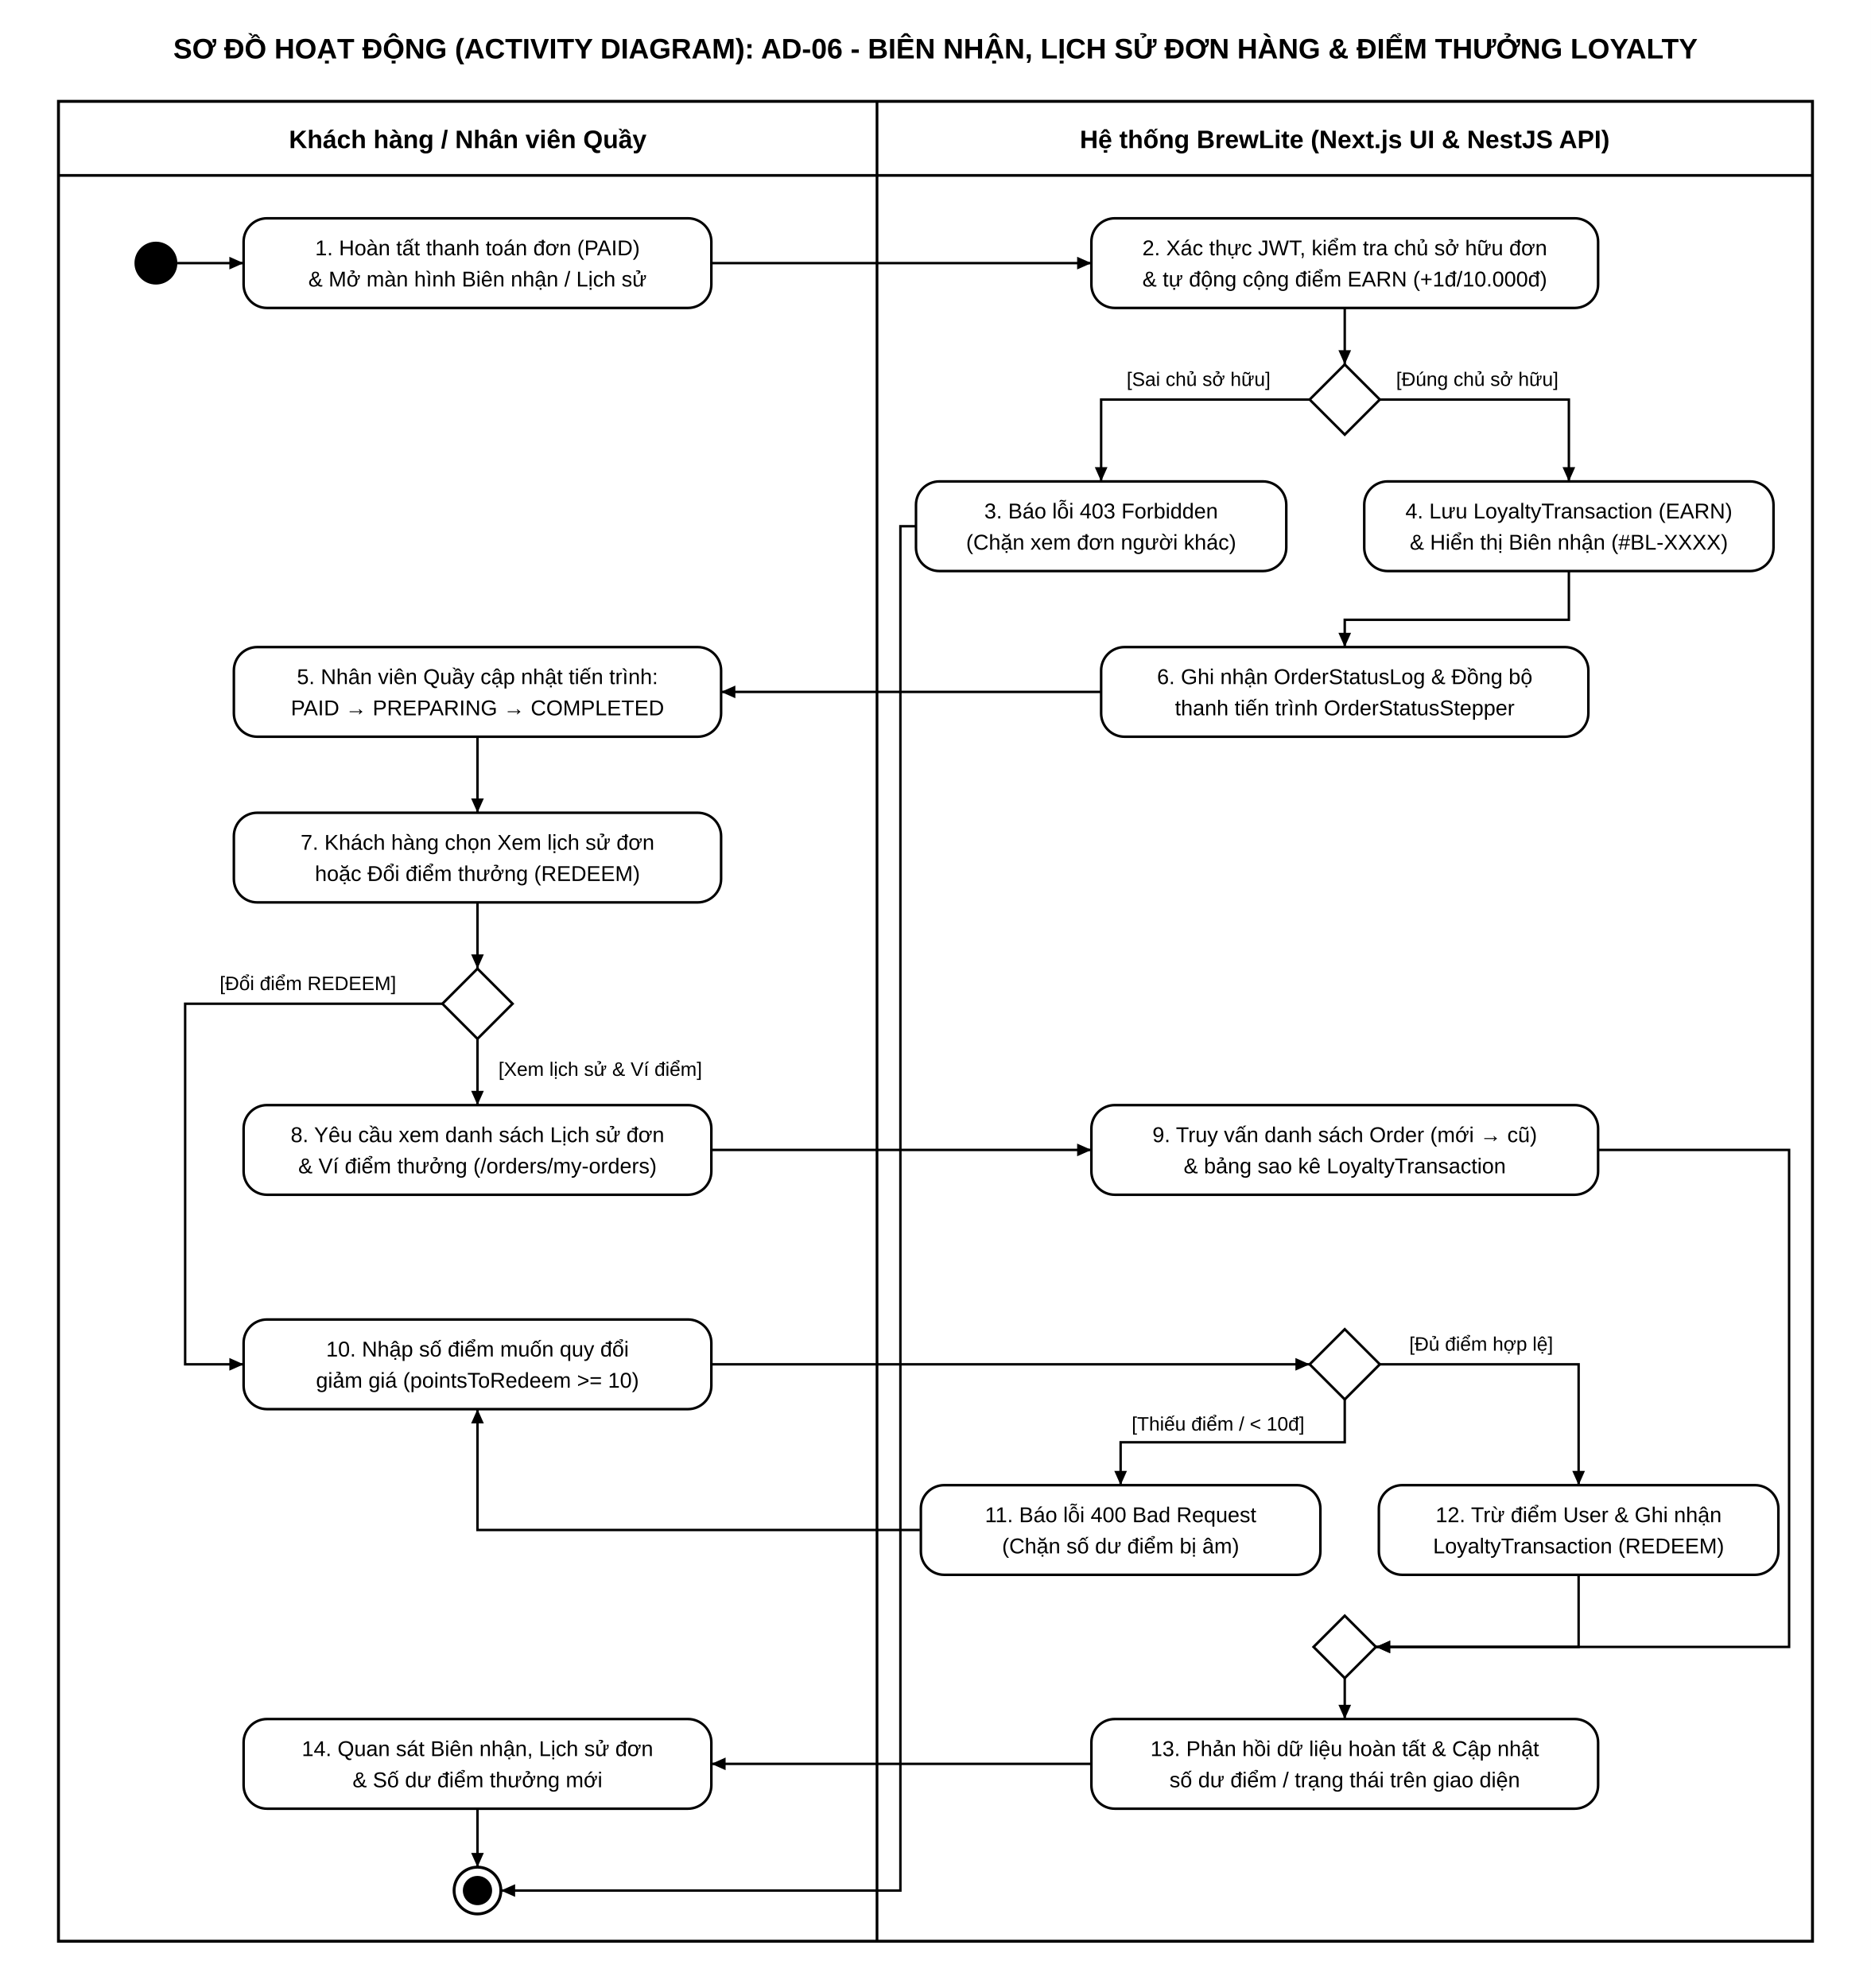
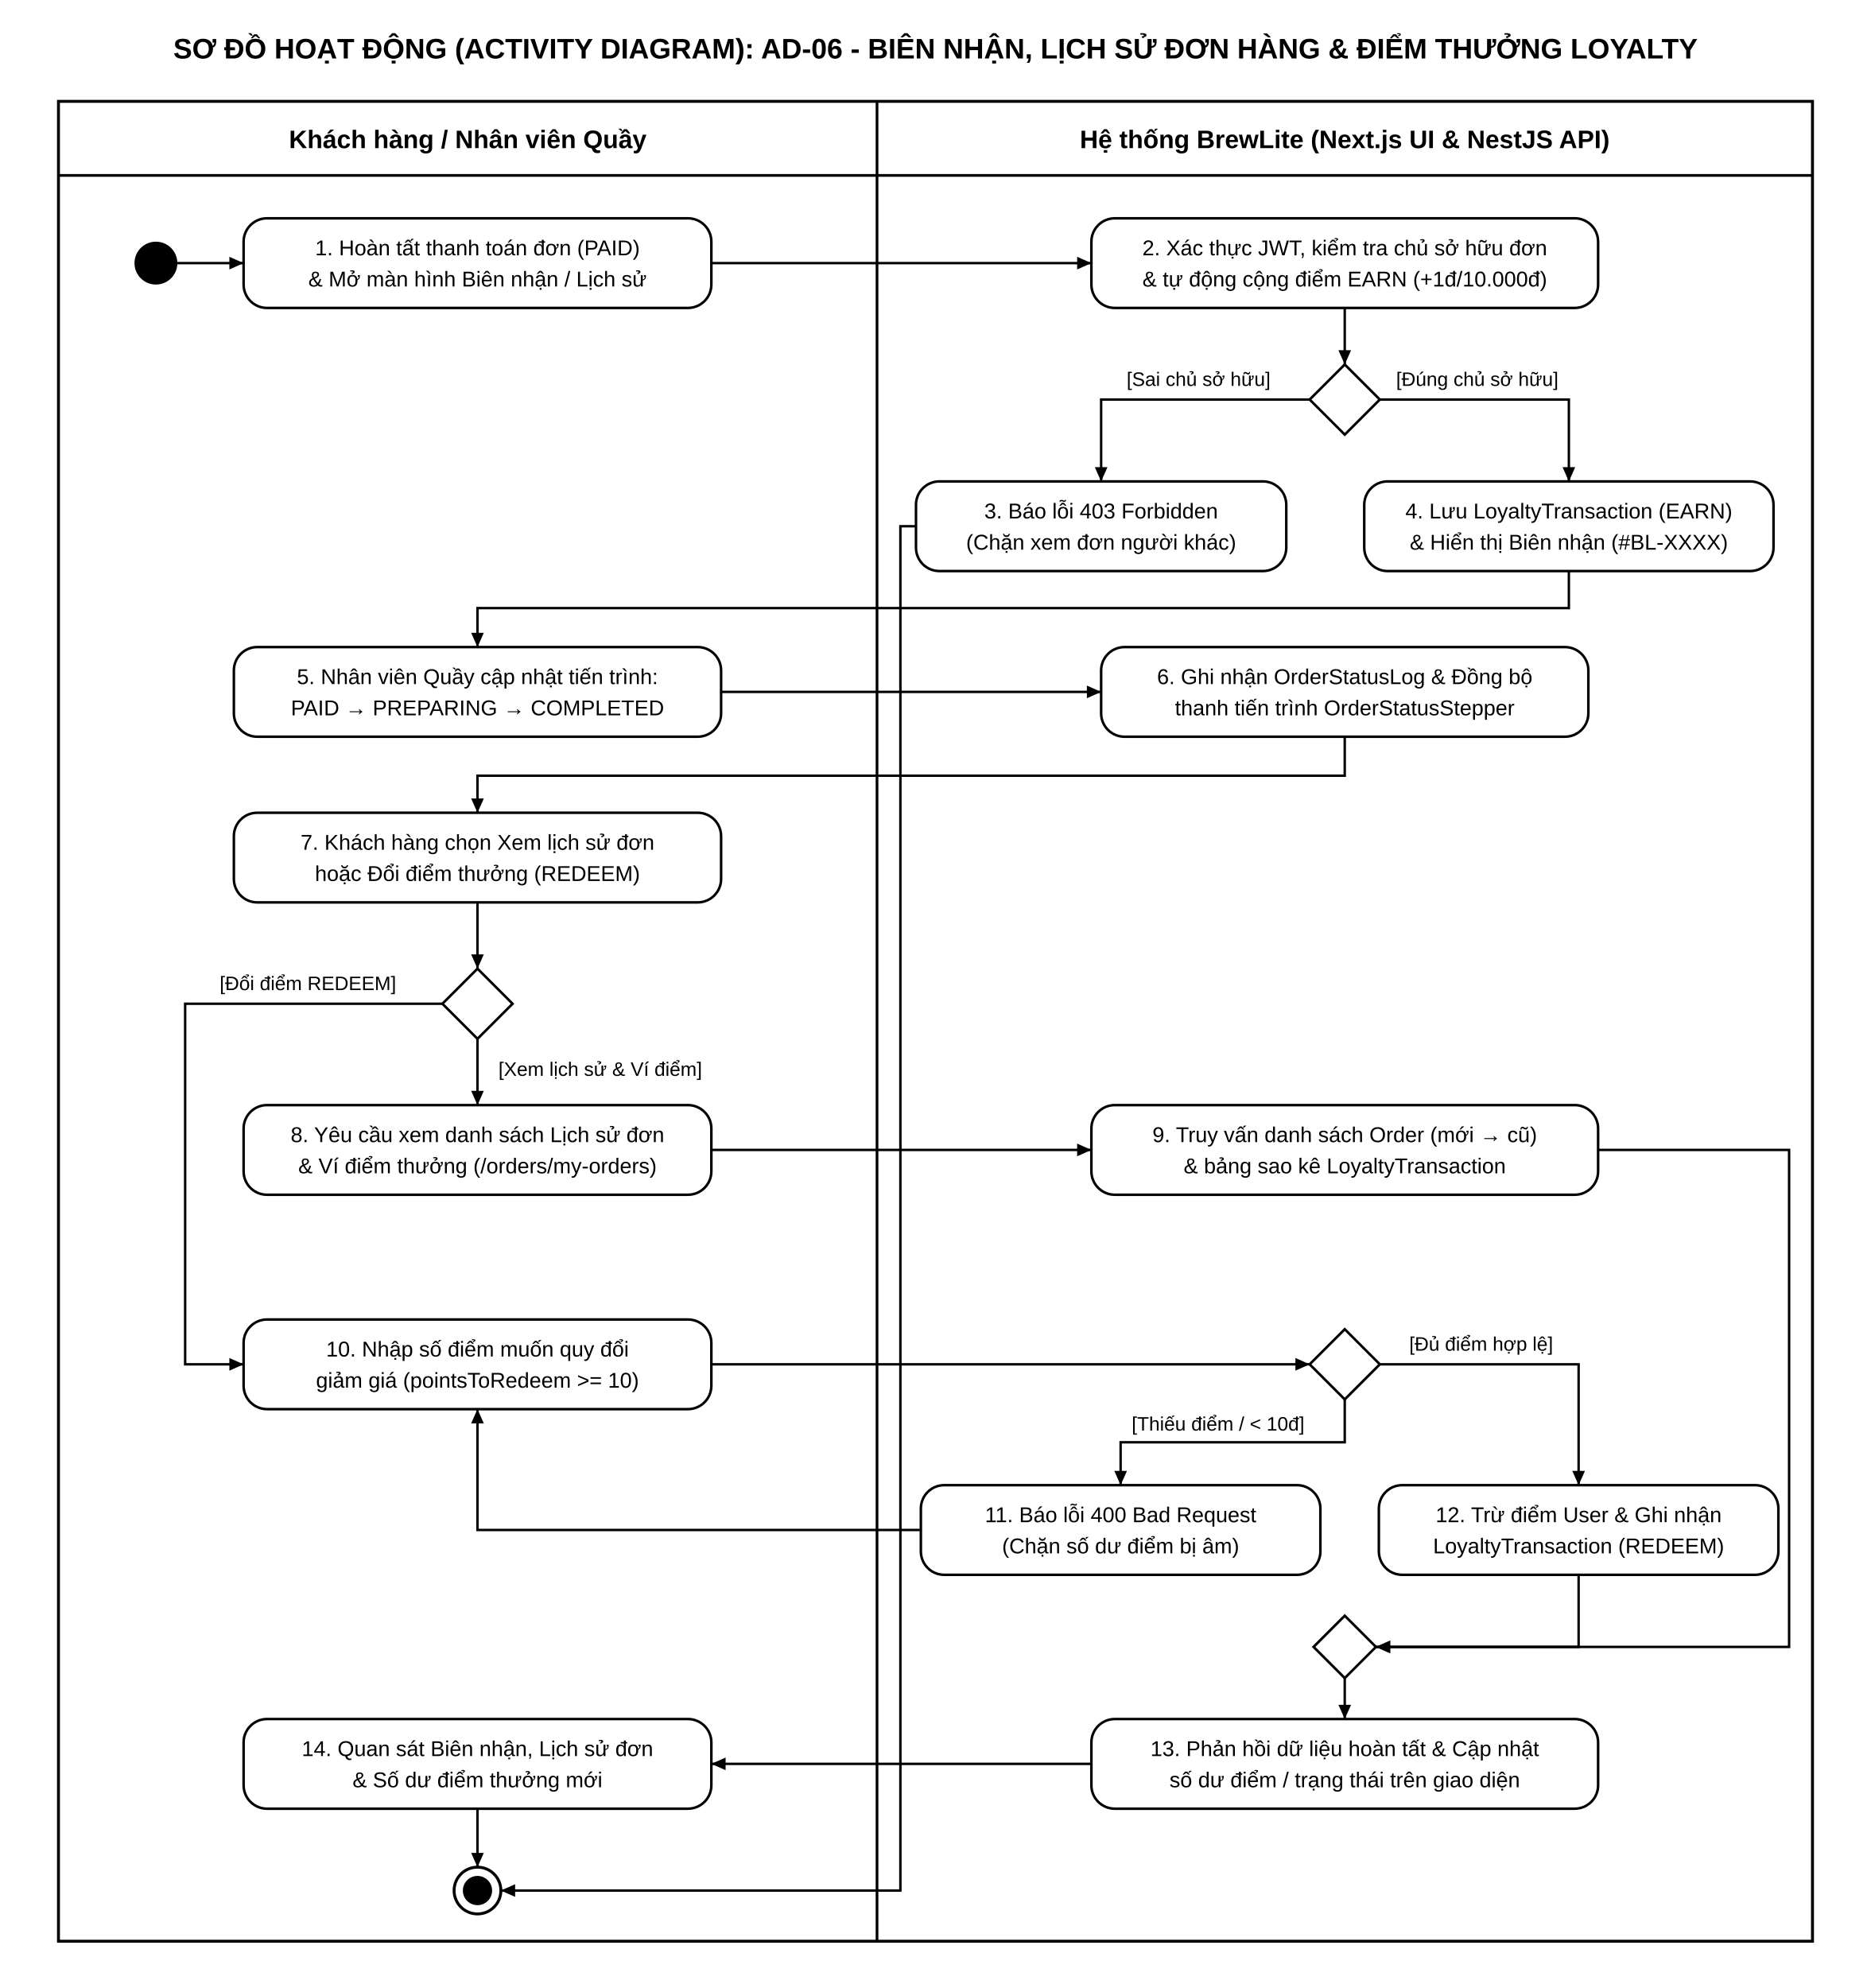
<svg xmlns="http://www.w3.org/2000/svg" viewBox="0 0 960 1020" width="960" height="1020" style="background-color:#ffffff;font-family:'Segoe UI',Arial,sans-serif;">
  <defs>
    <marker id="arrow" viewBox="0 0 10 10" refX="9" refY="5" markerWidth="6.5" markerHeight="6.5" orient="auto-start-reverse">
      <path d="M 0 1 L 9 5 L 0 9 z" fill="#000000" />
    </marker>
    <style>
      .title { font-size: 14.5px; font-weight: 700; fill: #000000; text-anchor: middle; }
      .lane-header { font-size: 13px; font-weight: 700; fill: #000000; text-anchor: middle; }
      .step-box { fill: #ffffff; stroke: #000000; stroke-width: 1.3; rx: 12; ry: 12; }
      .step-text { font-size: 11px; fill: #000000; text-anchor: middle; }
      .diamond { fill: #ffffff; stroke: #000000; stroke-width: 1.3; }
      .guard { font-size: 10px; fill: #000000; }
      .flow { fill: none; stroke: #000000; stroke-width: 1.25; marker-end: url(#arrow); }
    </style>
  </defs>
  <rect width="100%" height="100%" fill="#ffffff" />
  <text x="480" y="30" class="title">SƠ ĐỒ HOẠT ĐỘNG (ACTIVITY DIAGRAM): AD-06 - BIÊN NHẬN, LỊCH SỬ ĐƠN HÀNG &amp; ĐIỂM THƯỞNG LOYALTY</text>
  <rect x="30" y="52" width="900" height="944" fill="none" stroke="#000000" stroke-width="1.5" />
  <line x1="30" y1="90" x2="930" y2="90" stroke="#000000" stroke-width="1.4" />
  <text x="240" y="76" class="lane-header">Khách hàng / Nhân viên Quầy</text>
  <line x1="450" y1="52" x2="450" y2="996" stroke="#000000" stroke-width="1.4" />
  <text x="690" y="76" class="lane-header">Hệ thống BrewLite (Next.js UI &amp; NestJS API)</text>
  <circle cx="80" cy="135" r="11" fill="#000000" />
  <circle cx="245" cy="970" r="12" fill="#ffffff" stroke="#000000" stroke-width="1.5" />
  <circle cx="245" cy="970" r="7.5" fill="#000000" />
  <rect x="125" y="112" width="240" height="46" class="step-box" />
  <text x="245" y="131" class="step-text">1. Hoàn tất thanh toán đơn (PAID)</text>
  <text x="245" y="147" class="step-text">&amp; Mở màn hình Biên nhận / Lịch sử</text>
  <rect x="560" y="112" width="260" height="46" class="step-box" />
  <text x="690" y="131" class="step-text">2. Xác thực JWT, kiểm tra chủ sở hữu đơn</text>
  <text x="690" y="147" class="step-text">&amp; tự động cộng điểm EARN (+1đ/10.000đ)</text>
  <rect x="470" y="247" width="190" height="46" class="step-box" />
  <text x="565" y="266" class="step-text">3. Báo lỗi 403 Forbidden</text>
  <text x="565" y="282" class="step-text">(Chặn xem đơn người khác)</text>
  <rect x="700" y="247" width="210" height="46" class="step-box" />
  <text x="805" y="266" class="step-text">4. Lưu LoyaltyTransaction (EARN)</text>
  <text x="805" y="282" class="step-text">&amp; Hiển thị Biên nhận (#BL-XXXX)</text>
  <rect x="120" y="332" width="250" height="46" class="step-box" />
  <text x="245" y="351" class="step-text">5. Nhân viên Quầy cập nhật tiến trình:</text>
  <text x="245" y="367" class="step-text">PAID → PREPARING → COMPLETED</text>
  <rect x="565" y="332" width="250" height="46" class="step-box" />
  <text x="690" y="351" class="step-text">6. Ghi nhận OrderStatusLog &amp; Đồng bộ</text>
  <text x="690" y="367" class="step-text">thanh tiến trình OrderStatusStepper</text>
  <rect x="120" y="417" width="250" height="46" class="step-box" />
  <text x="245" y="436" class="step-text">7. Khách hàng chọn Xem lịch sử đơn</text>
  <text x="245" y="452" class="step-text">hoặc Đổi điểm thưởng (REDEEM)</text>
  <rect x="125" y="567" width="240" height="46" class="step-box" />
  <text x="245" y="586" class="step-text">8. Yêu cầu xem danh sách Lịch sử đơn</text>
  <text x="245" y="602" class="step-text">&amp; Ví điểm thưởng (/orders/my-orders)</text>
  <rect x="560" y="567" width="260" height="46" class="step-box" />
  <text x="690" y="586" class="step-text">9. Truy vấn danh sách Order (mới → cũ)</text>
  <text x="690" y="602" class="step-text">&amp; bảng sao kê LoyaltyTransaction</text>
  <rect x="125" y="677" width="240" height="46" class="step-box" />
  <text x="245" y="696" class="step-text">10. Nhập số điểm muốn quy đổi</text>
  <text x="245" y="712" class="step-text">giảm giá (pointsToRedeem &gt;= 10)</text>
  <rect x="472.5" y="762" width="205" height="46" class="step-box" />
  <text x="575" y="781" class="step-text">11. Báo lỗi 400 Bad Request</text>
  <text x="575" y="797" class="step-text">(Chặn số dư điểm bị âm)</text>
  <rect x="707.5" y="762" width="205" height="46" class="step-box" />
  <text x="810" y="781" class="step-text">12. Trừ điểm User &amp; Ghi nhận</text>
  <text x="810" y="797" class="step-text">LoyaltyTransaction (REDEEM)</text>
  <rect x="560" y="882" width="260" height="46" class="step-box" />
  <text x="690" y="901" class="step-text">13. Phản hồi dữ liệu hoàn tất &amp; Cập nhật</text>
  <text x="690" y="917" class="step-text">số dư điểm / trạng thái trên giao diện</text>
  <rect x="125" y="882" width="240" height="46" class="step-box" />
  <text x="245" y="901" class="step-text">14. Quan sát Biên nhận, Lịch sử đơn</text>
  <text x="245" y="917" class="step-text">&amp; Số dư điểm thưởng mới</text>
  <polygon points="690,187 708,205 690,223 672,205" class="diamond" />
  <polygon points="245,497 263,515 245,533 227,515" class="diamond" />
  <polygon points="690,682 708,700 690,718 672,700" class="diamond" />
  <polygon points="690,829 706,845 690,861 674,845" class="diamond" />
  <path d="M 91 135 L 125 135" class="flow" />
  <path d="M 365 135 L 560 135" class="flow" />
  <path d="M 690 158 L 690 187" class="flow" />
  <path d="M 672 205 L 565 205 L 565 247" class="flow" />
  <text x="615" y="198" class="guard" text-anchor="middle">[Sai chủ sở hữu]</text>
  <path d="M 708 205 L 805 205 L 805 247" class="flow" />
  <text x="758" y="198" class="guard" text-anchor="middle">[Đúng chủ sở hữu]</text>
  <path d="M 470 270 L 462 270 L 462 970 L 257 970" class="flow" />
-   <path d="M 805 293 L 805 318 L 690 318 L 690 332" class="flow" />
-   <path d="M 565 355 L 370 355" class="flow" />
-   <path d="M 245 378 L 245 417" class="flow" />
+   <path d="M 805 293 L 805 312 L 245 312 L 245 332" class="flow" />
+   <path d="M 370 355 L 565 355" class="flow" />
+   <path d="M 690 378 L 690 398 L 245 398 L 245 417" class="flow" />
  <path d="M 245 463 L 245 497" class="flow" />
  <path d="M 245 533 L 245 567" class="flow" />
  <text x="308" y="552" class="guard" text-anchor="middle">[Xem lịch sử &amp; Ví điểm]</text>
  <path d="M 227 515 L 95 515 L 95 700 L 125 700" class="flow" />
  <text x="158" y="508" class="guard" text-anchor="middle">[Đổi điểm REDEEM]</text>
  <path d="M 365 590 L 560 590" class="flow" />
  <path d="M 820 590 L 918 590 L 918 845 L 706 845" class="flow" />
  <path d="M 365 700 L 672 700" class="flow" />
  <path d="M 690 718 L 690 740 L 575 740 L 575 762" class="flow" />
  <text x="625" y="734" class="guard" text-anchor="middle">[Thiếu điểm / &lt; 10đ]</text>
  <path d="M 708 700 L 810 700 L 810 762" class="flow" />
  <text x="760" y="693" class="guard" text-anchor="middle">[Đủ điểm hợp lệ]</text>
  <path d="M 472 785 L 245 785 L 245 723" class="flow" />
  <path d="M 810 808 L 810 845 L 706 845" class="flow" />
  <path d="M 690 861 L 690 882" class="flow" />
  <path d="M 560 905 L 365 905" class="flow" />
  <path d="M 245 928 L 245 958" class="flow" />
</svg>
